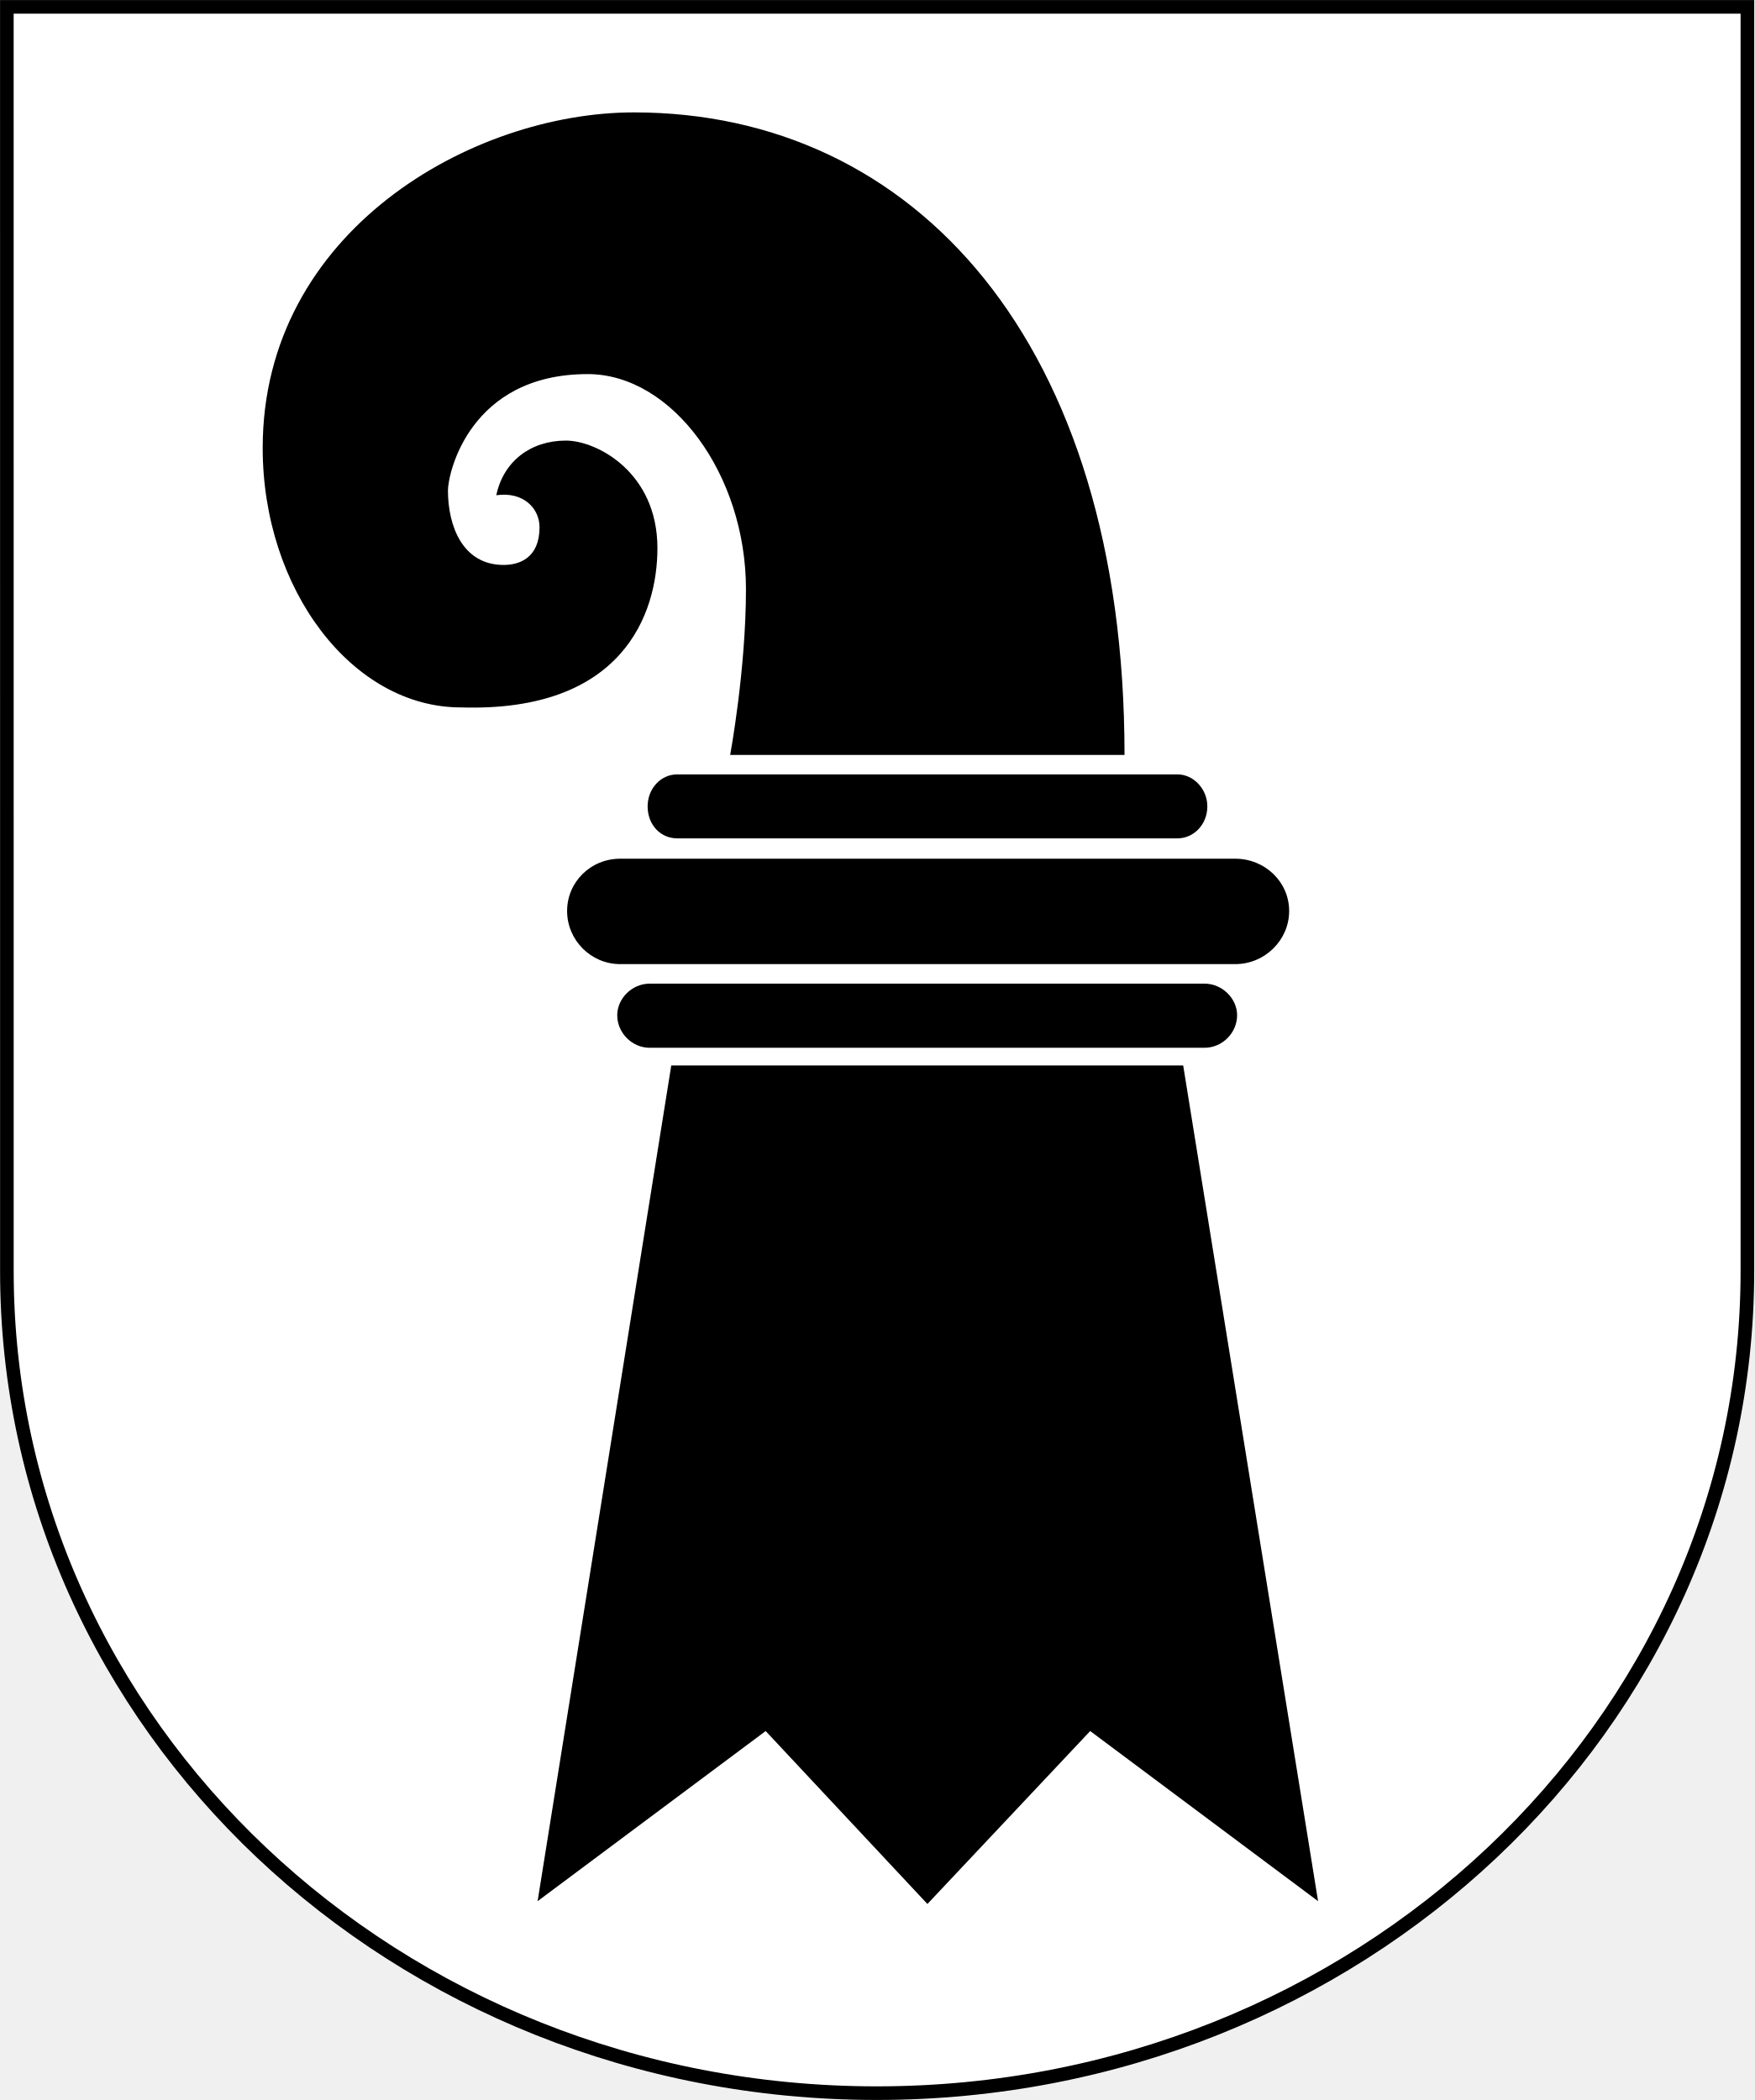
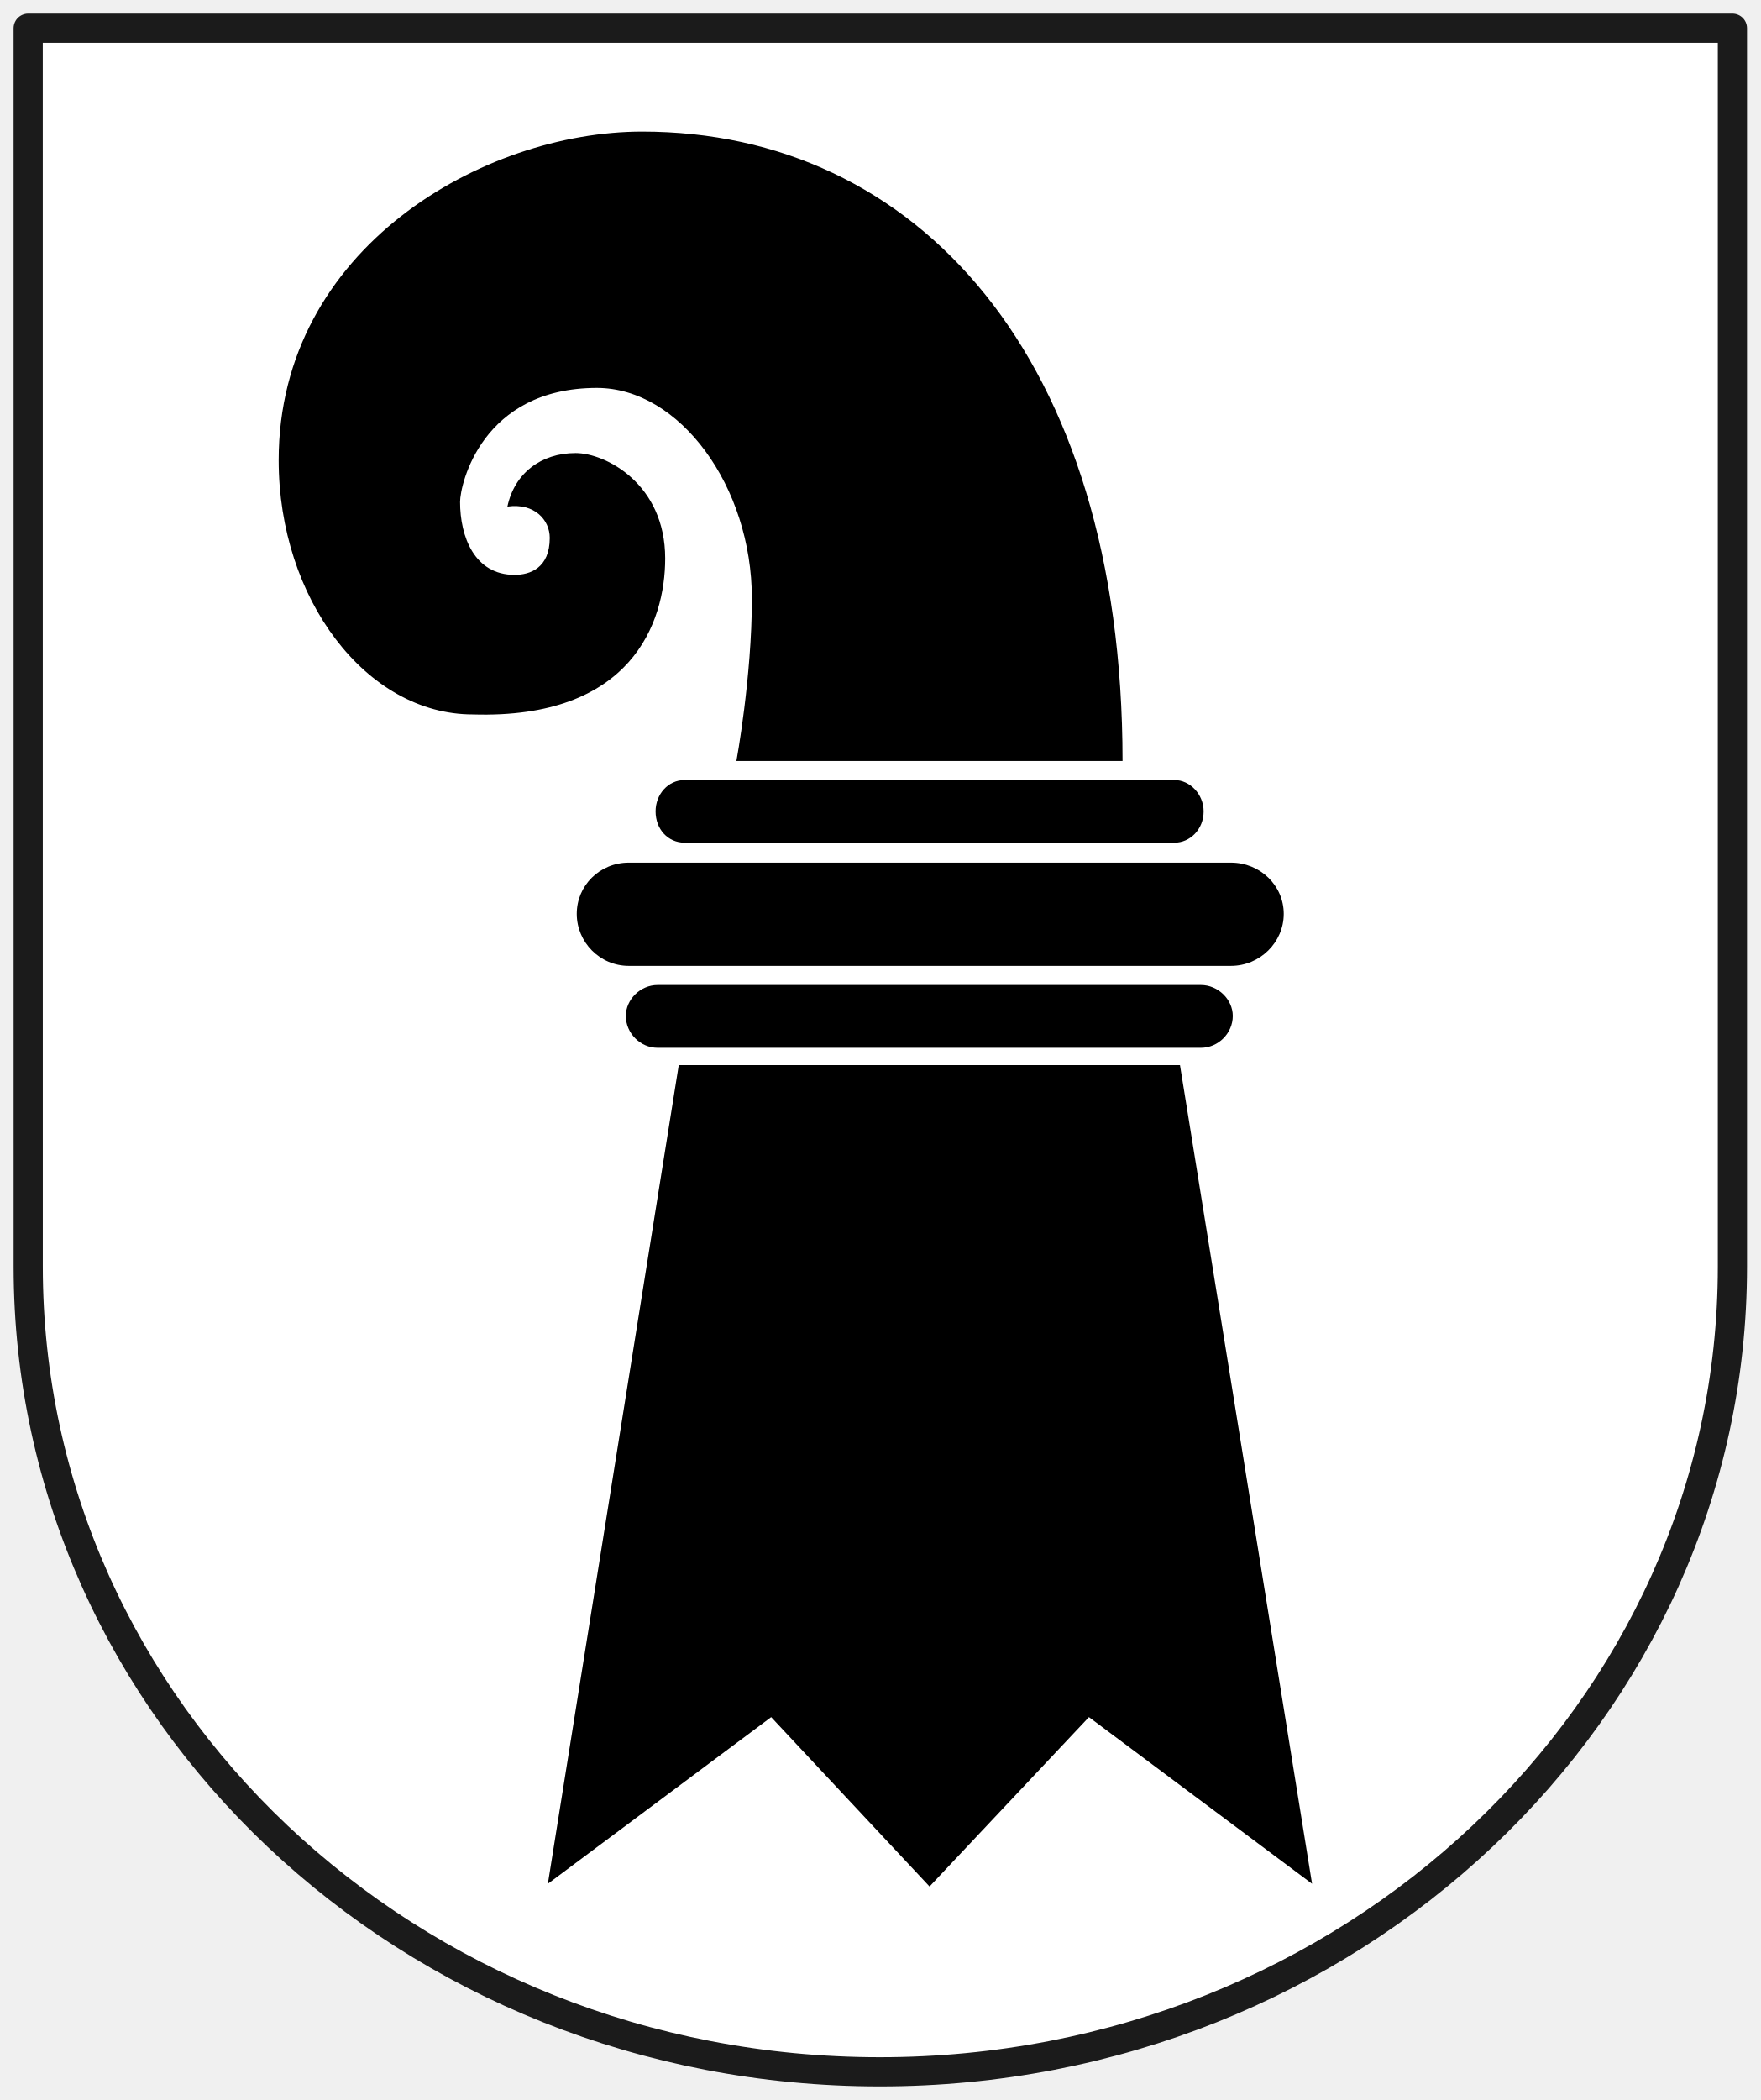
- <svg xmlns="http://www.w3.org/2000/svg" viewBox="0 0 512 613">
+ <svg xmlns="http://www.w3.org/2000/svg" viewBox="-6.400 -6.400 524.800 625.800">
  <path fill="#FFFFFF" stroke="#000000" stroke-width="3.971" d="M510,2v369.07C510,503.7,396.07,611,255.88,611 C115.56,611,2.01,503.7,2.01,371.07L2,2H510z" />
  <path d="M181.01,250.66h179.51c8.69,0,15.74,6.79,15.74,15.28c0,8.44-7.06,15.49-15.74,15.49H181.29h-.27 c-8.6,0-15.5-7.06-15.5-15.49C165.51,257.45,172.41,250.66,181.01,250.66z M189.02,235.39 c0,5.37,3.75,9.33,8.63,9.33h146.04c4.62,0,8.69-3.96,8.69-9.33c0-5.1-4.07-9.34-8.69-9.34H197.65 C192.77,226.05,189.02,230.28,189.02,235.39z M351.57,287.13H189.62c-5.16,0-9.47,4.34-9.47,9.22 c0,5.16,4.32,9.5,9.47,9.5h161.95c5.16,0,9.5-4.34,9.5-9.5C361.07,291.48,356.73,287.13,351.57,287.13z M345.33,311.01H195.92l-39.01,243.95l66.56-49.66l47.21,50.48l47.51-50.48l66.51,49.66L345.33,311.01z M191.88,160.01c0-22.17-17.72-31.4-26.72-31.4c-10.33,0-18.23,6.09-20.31,15.95 c8.04-1.14,12.62,3.96,12.62,9.33c0,9.05-5.95,11.02-10.48,11.02c-12,0-16.25-11.42-16.25-21.75 c0-5.1,6.42-33.96,40.79-33.96c24.63,0,46.19,29.3,46.19,62.8c0,23.49-4.61,48.37-4.61,48.37h115.1 c0-120.63-61.47-187.56-143.19-187.56c-47.28,0-108.35,34.68-108.35,97.94c0,41.24,26.07,75.75,57.86,75.75 C181.75,207.97,191.88,179.19,191.88,160.01z" />
+   <path data-outline="1" d="M510,2v369.07C510,503.7,396.07,611,255.88,611 C115.56,611,2.01,503.7,2.01,371.07L2,2H510z" fill="none" stroke="#1b1b1b" stroke-width="8.7" stroke-linejoin="round" />
</svg>
